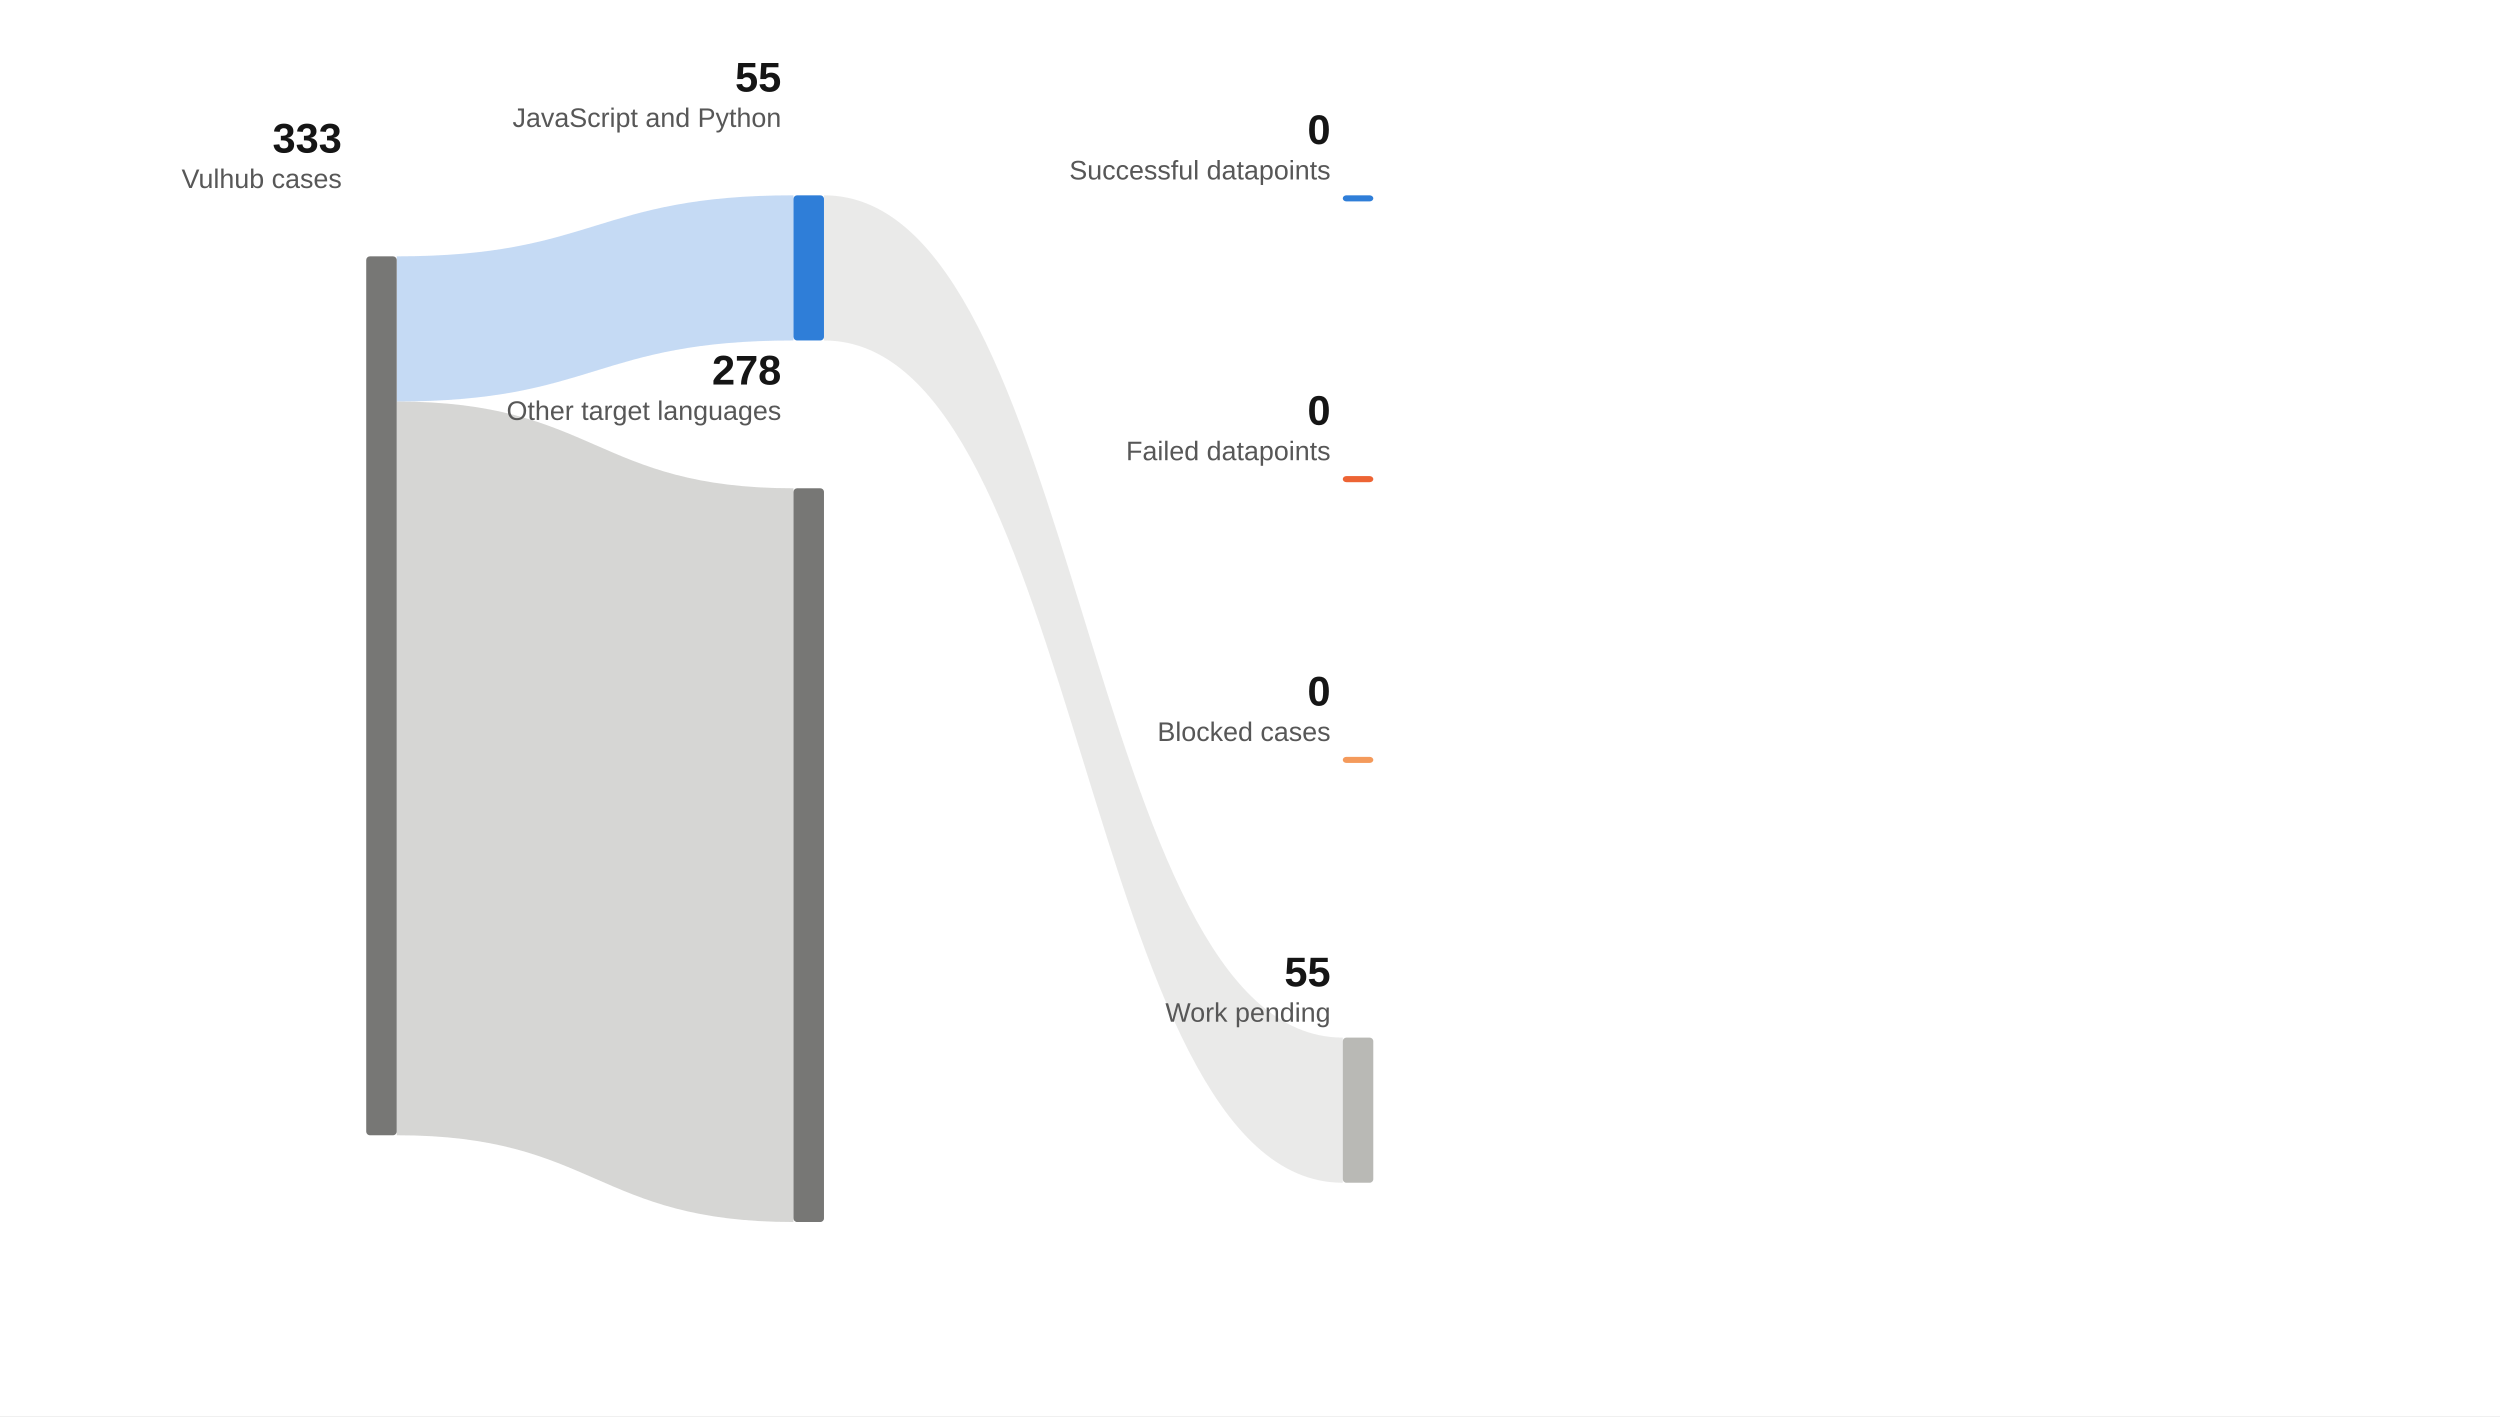
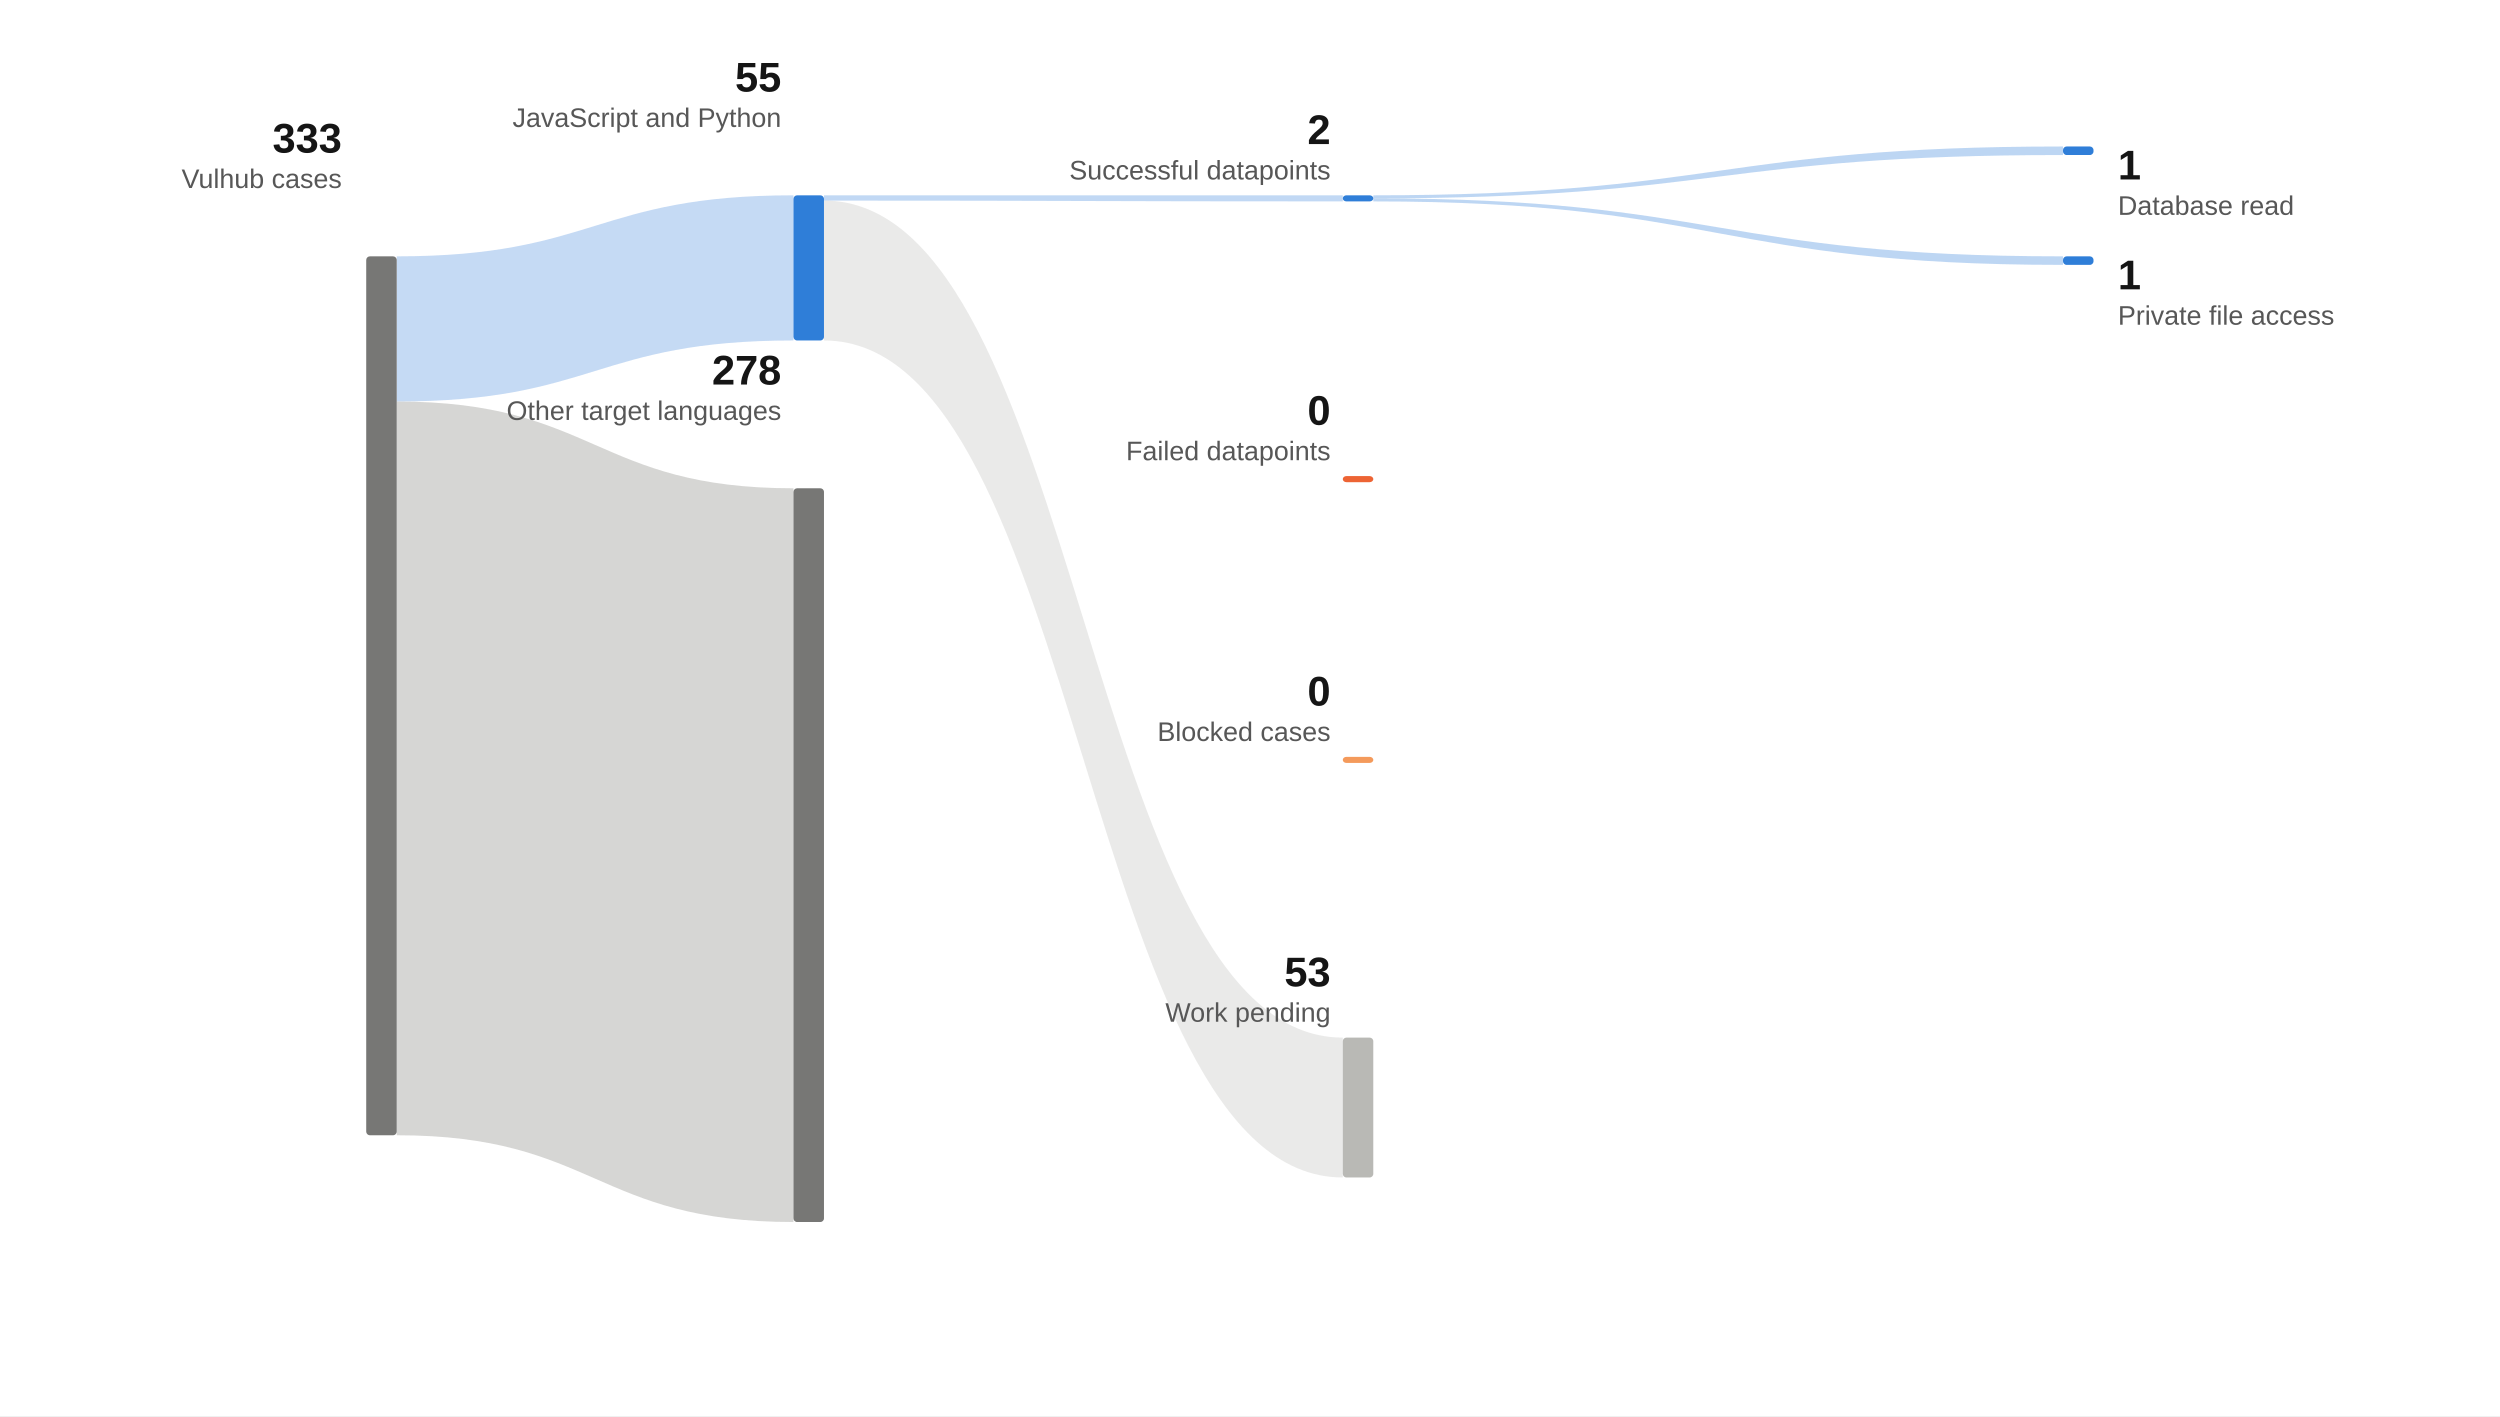
<svg xmlns="http://www.w3.org/2000/svg" width="2048" height="1160" viewBox="0 0 2048 1160">
  <style>.count{font:700 34px Arial,sans-serif;fill:#151515}.detail{font:22px Arial,sans-serif;fill:#575757}</style>
  <rect width="100%" height="100%" fill="#fff" />
  <path d="M325 210 C487.5 210 487.5 160 650 160 L650 278.919 C487.5 278.919 487.5 328.919 325 328.919 Z" fill="#3079d7" fill-opacity="0.28" />
  <path d="M325 328.919 C487.5 328.919 487.5 400 650 400 L650 1001.081 C487.5 1001.081 487.5 930.0 325 930.0 Z" fill="#aaa9a6" fill-opacity="0.48" />
-   <path d="M675 160.0 C887.5 160.0 887.5 850 1100 850 L1100 968.919 C887.5 968.919 887.5 278.919 675 278.919 Z" fill="#b9b9b5" fill-opacity="0.3" />
+   <path d="M675 160.0 C887.5 160.0 887.5 160 1100 160 L1100 165 C887.5 165 887.5 164.324 675 164.324 Z" fill="#2f7ed8" fill-opacity="0.3" />
+   <path d="M675 164.324 C887.5 164.324 887.5 850 1100 850 L1100 964.595 C887.5 964.595 887.5 278.919 675 278.919 Z" fill="#b9b9b5" fill-opacity="0.3" />
+   <path d="M1125 160.0 C1407.5 160.0 1407.5 120 1690 120 L1690 127 C1407.5 127 1407.5 162.5 1125 162.5 Z" fill="#2f7ed8" fill-opacity="0.32" />
+   <rect x="1690" y="120" width="25" height="7" rx="3" fill="#2f7ed8" />
+   <text x="1735" y="147" text-anchor="start" class="count">1</text>
+   <text x="1735" y="176" text-anchor="start" class="detail">Database read</text>
+   <path d="M1125 162.5 C1407.5 162.5 1407.5 210 1690 210 L1690 217 C1407.5 217 1407.5 165.0 1125 165.0 Z" fill="#2f7ed8" fill-opacity="0.32" />
+   <rect x="1690" y="210" width="25" height="7" rx="3" fill="#2f7ed8" />
+   <text x="1735" y="237" text-anchor="start" class="count">1</text>
+   <text x="1735" y="266" text-anchor="start" class="detail">Private file access</text>
  <rect x="300" y="210" width="25" height="720" rx="3" fill="#777775" />
  <rect x="650" y="160" width="25" height="118.919" rx="3" fill="#2f7ed8" />
  <rect x="650" y="400" width="25" height="601.081" rx="3" fill="#777775" />
  <text x="280" y="125" text-anchor="end" class="count">333</text>
  <text x="280" y="154" text-anchor="end" class="detail">Vulhub cases</text>
  <text x="640" y="75" text-anchor="end" class="count">55</text>
  <text x="640" y="104" text-anchor="end" class="detail">JavaScript and Python</text>
  <text x="640" y="315" text-anchor="end" class="count">278</text>
  <text x="640" y="344" text-anchor="end" class="detail">Other target languages</text>
  <rect x="1100" y="160" width="25" height="5" rx="3" fill="#2f7ed8" />
-   <text x="1090" y="118" text-anchor="end" class="count">0</text>
+   <text x="1090" y="118" text-anchor="end" class="count">2</text>
  <text x="1090" y="147" text-anchor="end" class="detail">Successful datapoints</text>
  <rect x="1100" y="390" width="25" height="5" rx="3" fill="#ed6434" />
  <text x="1090" y="348" text-anchor="end" class="count">0</text>
  <text x="1090" y="377" text-anchor="end" class="detail">Failed datapoints</text>
  <rect x="1100" y="620" width="25" height="5" rx="3" fill="#f49a5b" />
  <text x="1090" y="578" text-anchor="end" class="count">0</text>
  <text x="1090" y="607" text-anchor="end" class="detail">Blocked cases</text>
-   <rect x="1100" y="850" width="25" height="118.919" rx="3" fill="#b9b9b5" />
-   <text x="1090" y="808" text-anchor="end" class="count">55</text>
+   <rect x="1100" y="850" width="25" height="114.595" rx="3" fill="#b9b9b5" />
+   <text x="1090" y="808" text-anchor="end" class="count">53</text>
  <text x="1090" y="837" text-anchor="end" class="detail">Work pending</text>
</svg>
